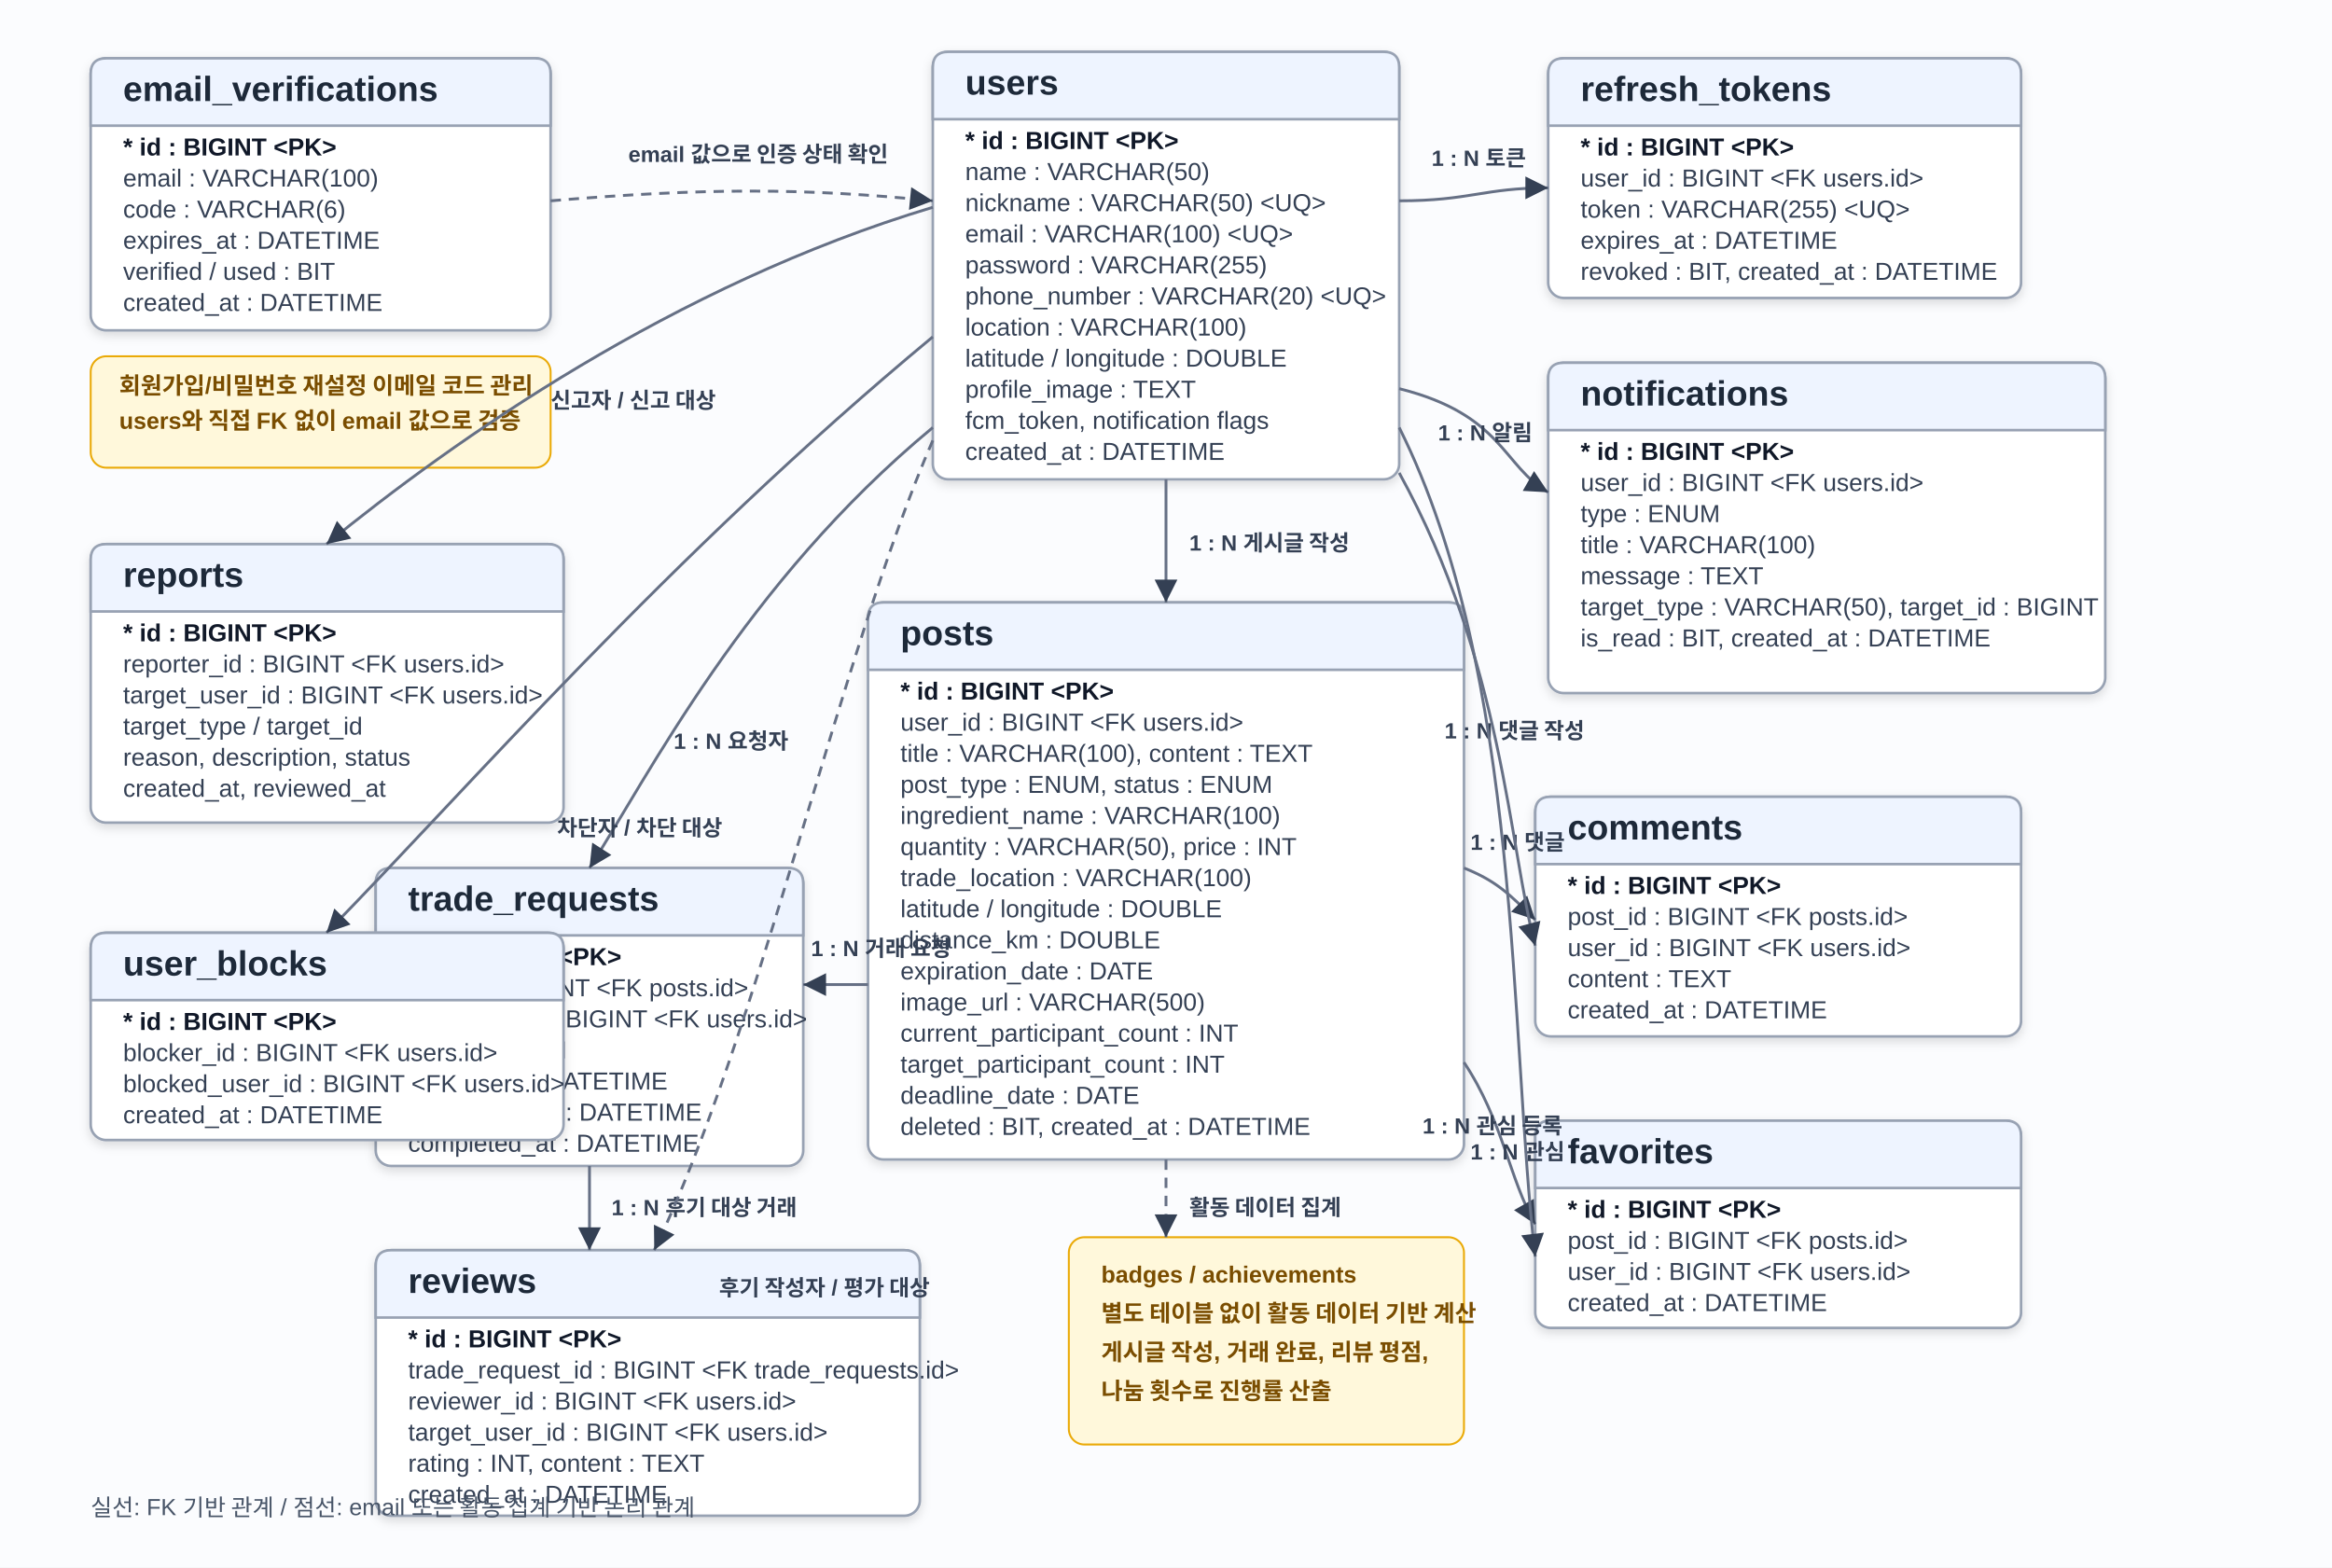
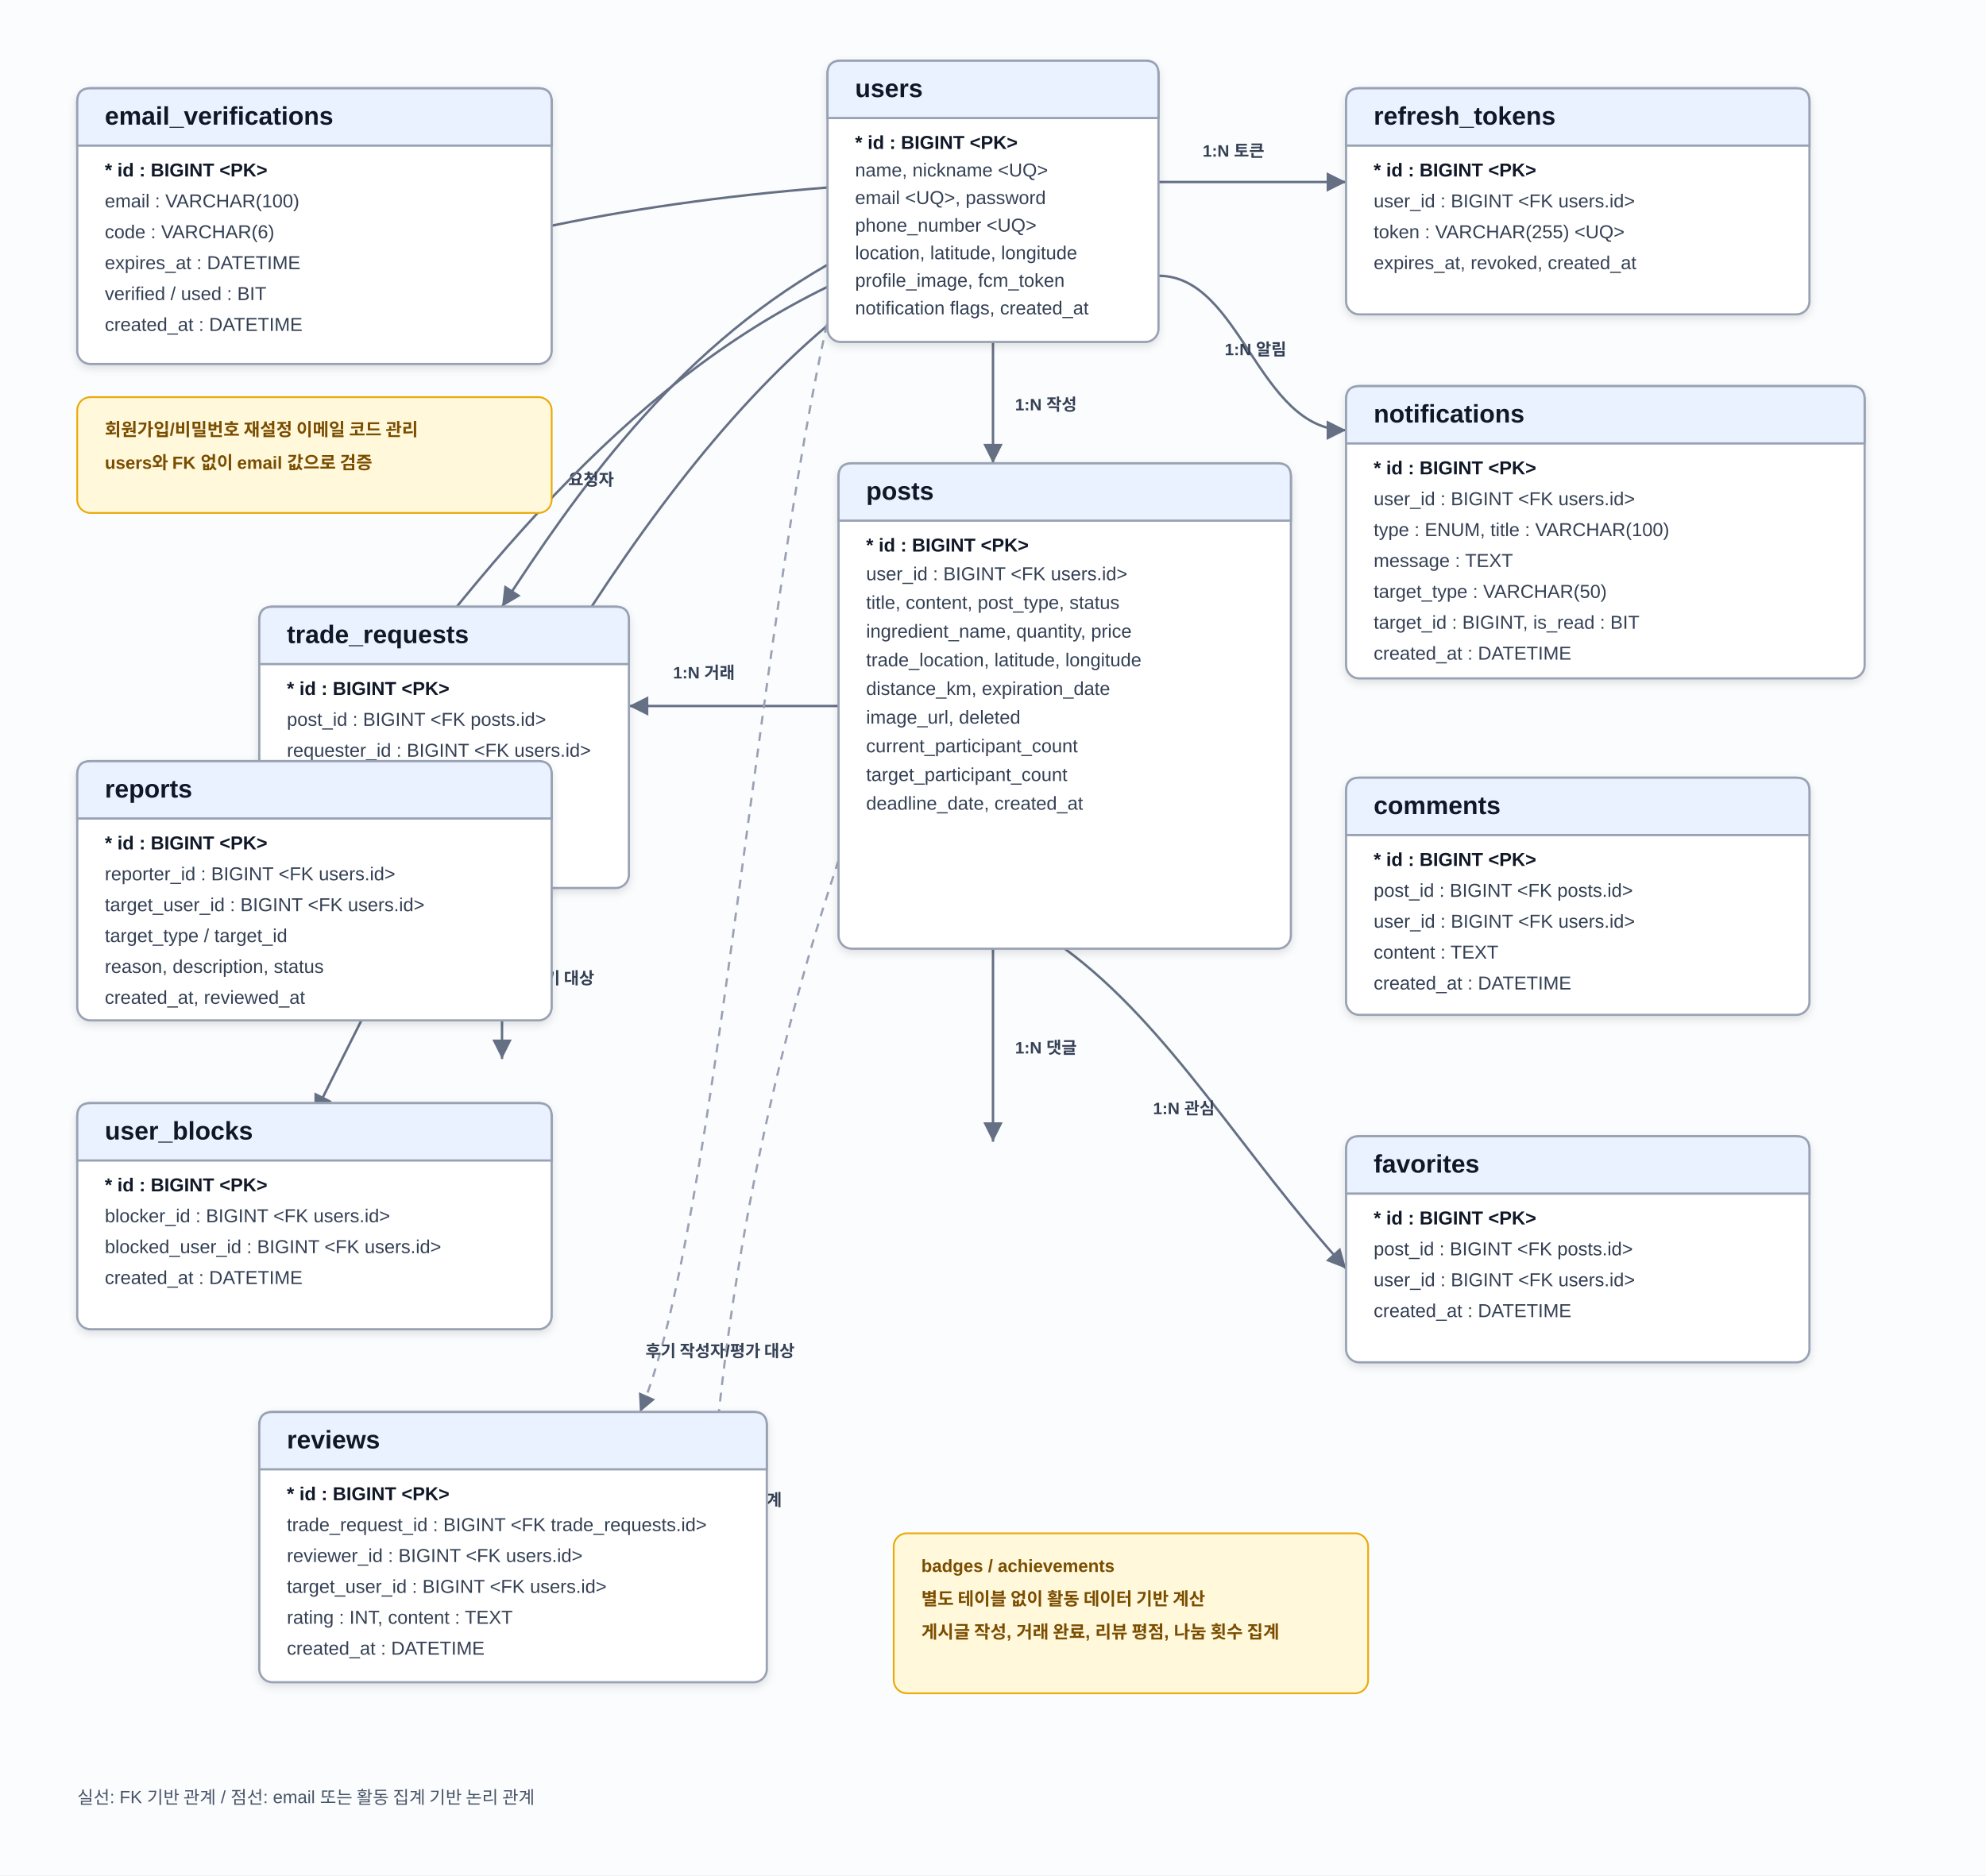
- <svg xmlns="http://www.w3.org/2000/svg" width="1800" height="1210" viewBox="0 90 1800 1210">
+ <svg xmlns="http://www.w3.org/2000/svg" width="1800" height="1700" viewBox="0 0 1800 1700">
  <defs>
    <marker id="arrow" markerWidth="10" markerHeight="10" refX="9" refY="5" orient="auto" markerUnits="strokeWidth">
-       <path d="M1,1 L9,5 L1,9 Z" fill="#344054" />
+       <path d="M1,1 L9,5 L1,9 Z" fill="#667085" />
    </marker>
    <filter id="shadow" x="-8%" y="-8%" width="116%" height="125%">
-       <feDropShadow dx="0" dy="3" stdDeviation="4" flood-color="#000" flood-opacity="0.14" />
+       <feDropShadow dx="0" dy="3" stdDeviation="4" flood-color="#000" flood-opacity="0.12" />
    </filter>
    <style>
      .bg { fill: #fbfcfe; }
-       .title { font: 800 36px 'Segoe UI', 'Malgun Gothic', Arial, sans-serif; fill: #17202a; }
-       .subtitle { font: 500 16px 'Segoe UI', 'Malgun Gothic', Arial, sans-serif; fill: #667085; }
+       .rel { stroke: #667085; stroke-width: 2.2; fill: none; marker-end: url(#arrow); }
+       .rel2 { stroke: #98a2b3; stroke-width: 2; fill: none; stroke-dasharray: 8 7; marker-end: url(#arrow); }
+       .label { font: 800 15px 'Segoe UI', 'Malgun Gothic', Arial, sans-serif; fill: #344054; }
      .entity { fill: #ffffff; stroke: #98a2b3; stroke-width: 2; rx: 12; filter: url(#shadow); }
-       .head { fill: #eef4ff; stroke: #98a2b3; stroke-width: 2; rx: 12; }
-       .headText { font: 800 27px 'Segoe UI', 'Malgun Gothic', Arial, sans-serif; fill: #1d2939; }
-       .field { font: 500 19px 'Segoe UI', 'Malgun Gothic', Arial, sans-serif; fill: #344054; }
-       .pk { font: 800 19px 'Segoe UI', 'Malgun Gothic', Arial, sans-serif; fill: #101828; }
-       .note { fill: #fff8db; stroke: #eaaa08; stroke-width: 1.5; rx: 12; }
-       .noteText { font: 600 18px 'Segoe UI', 'Malgun Gothic', Arial, sans-serif; fill: #7a4d00; }
-       .rel { stroke: #667085; stroke-width: 2.2; fill: none; marker-end: url(#arrow); }
-       .rel2 { stroke: #667085; stroke-width: 2.2; fill: none; stroke-dasharray: 8 6; marker-end: url(#arrow); }
-       .label { font: 800 17px 'Segoe UI', 'Malgun Gothic', Arial, sans-serif; fill: #344054; }
-       .legend { font: 500 18px 'Segoe UI', 'Malgun Gothic', Arial, sans-serif; fill: #475467; }
+       .headBox { fill: #eaf1ff; stroke: #98a2b3; stroke-width: 2; rx: 12; }
+       .headText { font: 800 23px 'Segoe UI', 'Malgun Gothic', Arial, sans-serif; fill: #101828; }
+       .field { font: 500 17px 'Segoe UI', 'Malgun Gothic', Arial, sans-serif; fill: #344054; }
+       .pk { font: 800 17px 'Segoe UI', 'Malgun Gothic', Arial, sans-serif; fill: #101828; }
+       .note { fill: #fff8db; stroke: #eaaa08; stroke-width: 1.6; rx: 12; }
+       .noteText { font: 600 16px 'Segoe UI', 'Malgun Gothic', Arial, sans-serif; fill: #7a4d00; }
+       .legend { font: 500 16px 'Segoe UI', 'Malgun Gothic', Arial, sans-serif; fill: #475467; }
    </style>
  </defs>
-   <rect class="bg" width="1800" height="1300" />
-   <rect x="720" y="130" width="360" height="330" class="entity" />
-   <path d="M720 142 Q720 130 732 130 H1068 Q1080 130 1080 142 V182 H720 Z" class="head" />
-   <text x="745" y="163" class="headText">users</text>
-   <text x="745" y="205" class="pk">* id : BIGINT &lt;PK&gt;</text>
-   <text x="745" y="229" class="field">name : VARCHAR(50)</text>
-   <text x="745" y="253" class="field">nickname : VARCHAR(50) &lt;UQ&gt;</text>
-   <text x="745" y="277" class="field">email : VARCHAR(100) &lt;UQ&gt;</text>
-   <text x="745" y="301" class="field">password : VARCHAR(255)</text>
-   <text x="745" y="325" class="field">phone_number : VARCHAR(20) &lt;UQ&gt;</text>
-   <text x="745" y="349" class="field">location : VARCHAR(100)</text>
-   <text x="745" y="373" class="field">latitude / longitude : DOUBLE</text>
-   <text x="745" y="397" class="field">profile_image : TEXT</text>
-   <text x="745" y="421" class="field">fcm_token, notification flags</text>
-   <text x="745" y="445" class="field">created_at : DATETIME</text>
-   <rect x="670" y="555" width="460" height="430" class="entity" />
-   <path d="M670 567 Q670 555 682 555 H1118 Q1130 555 1130 567 V607 H670 Z" class="head" />
-   <text x="695" y="588" class="headText">posts</text>
-   <text x="695" y="630" class="pk">* id : BIGINT &lt;PK&gt;</text>
-   <text x="695" y="654" class="field">user_id : BIGINT &lt;FK users.id&gt;</text>
-   <text x="695" y="678" class="field">title : VARCHAR(100), content : TEXT</text>
-   <text x="695" y="702" class="field">post_type : ENUM, status : ENUM</text>
-   <text x="695" y="726" class="field">ingredient_name : VARCHAR(100)</text>
-   <text x="695" y="750" class="field">quantity : VARCHAR(50), price : INT</text>
-   <text x="695" y="774" class="field">trade_location : VARCHAR(100)</text>
-   <text x="695" y="798" class="field">latitude / longitude : DOUBLE</text>
-   <text x="695" y="822" class="field">distance_km : DOUBLE</text>
-   <text x="695" y="846" class="field">expiration_date : DATE</text>
-   <text x="695" y="870" class="field">image_url : VARCHAR(500)</text>
-   <text x="695" y="894" class="field">current_participant_count : INT</text>
-   <text x="695" y="918" class="field">target_participant_count : INT</text>
-   <text x="695" y="942" class="field">deadline_date : DATE</text>
-   <text x="695" y="966" class="field">deleted : BIT, created_at : DATETIME</text>
-   <rect x="70" y="135" width="355" height="210" class="entity" />
-   <path d="M70 147 Q70 135 82 135 H413 Q425 135 425 147 V187 H70 Z" class="head" />
-   <text x="95" y="168" class="headText">email_verifications</text>
-   <text x="95" y="210" class="pk">* id : BIGINT &lt;PK&gt;</text>
-   <text x="95" y="234" class="field">email : VARCHAR(100)</text>
-   <text x="95" y="258" class="field">code : VARCHAR(6)</text>
-   <text x="95" y="282" class="field">expires_at : DATETIME</text>
-   <text x="95" y="306" class="field">verified / used : BIT</text>
-   <text x="95" y="330" class="field">created_at : DATETIME</text>
-   <rect x="70" y="365" width="355" height="86" class="note" />
-   <text x="92" y="394" class="noteText">회원가입/비밀번호 재설정 이메일 코드 관리</text>
-   <text x="92" y="421" class="noteText">users와 직접 FK 없이 email 값으로 검증</text>
-   <rect x="1195" y="135" width="365" height="185" class="entity" />
-   <path d="M1195 147 Q1195 135 1207 135 H1548 Q1560 135 1560 147 V187 H1195 Z" class="head" />
-   <text x="1220" y="168" class="headText">refresh_tokens</text>
-   <text x="1220" y="210" class="pk">* id : BIGINT &lt;PK&gt;</text>
-   <text x="1220" y="234" class="field">user_id : BIGINT &lt;FK users.id&gt;</text>
-   <text x="1220" y="258" class="field">token : VARCHAR(255) &lt;UQ&gt;</text>
-   <text x="1220" y="282" class="field">expires_at : DATETIME</text>
-   <text x="1220" y="306" class="field">revoked : BIT, created_at : DATETIME</text>
-   <rect x="1195" y="370" width="430" height="255" class="entity" />
-   <path d="M1195 382 Q1195 370 1207 370 H1613 Q1625 370 1625 382 V422 H1195 Z" class="head" />
-   <text x="1220" y="403" class="headText">notifications</text>
-   <text x="1220" y="445" class="pk">* id : BIGINT &lt;PK&gt;</text>
-   <text x="1220" y="469" class="field">user_id : BIGINT &lt;FK users.id&gt;</text>
-   <text x="1220" y="493" class="field">type : ENUM</text>
-   <text x="1220" y="517" class="field">title : VARCHAR(100)</text>
-   <text x="1220" y="541" class="field">message : TEXT</text>
-   <text x="1220" y="565" class="field">target_type : VARCHAR(50), target_id : BIGINT</text>
-   <text x="1220" y="589" class="field">is_read : BIT, created_at : DATETIME</text>
-   <rect x="1185" y="705" width="375" height="185" class="entity" />
-   <path d="M1185 717 Q1185 705 1197 705 H1548 Q1560 705 1560 717 V757 H1185 Z" class="head" />
-   <text x="1210" y="738" class="headText">comments</text>
-   <text x="1210" y="780" class="pk">* id : BIGINT &lt;PK&gt;</text>
-   <text x="1210" y="804" class="field">post_id : BIGINT &lt;FK posts.id&gt;</text>
-   <text x="1210" y="828" class="field">user_id : BIGINT &lt;FK users.id&gt;</text>
-   <text x="1210" y="852" class="field">content : TEXT</text>
-   <text x="1210" y="876" class="field">created_at : DATETIME</text>
-   <rect x="1185" y="955" width="375" height="160" class="entity" />
-   <path d="M1185 967 Q1185 955 1197 955 H1548 Q1560 955 1560 967 V1007 H1185 Z" class="head" />
-   <text x="1210" y="988" class="headText">favorites</text>
-   <text x="1210" y="1030" class="pk">* id : BIGINT &lt;PK&gt;</text>
-   <text x="1210" y="1054" class="field">post_id : BIGINT &lt;FK posts.id&gt;</text>
-   <text x="1210" y="1078" class="field">user_id : BIGINT &lt;FK users.id&gt;</text>
-   <text x="1210" y="1102" class="field">created_at : DATETIME</text>
-   <rect x="290" y="760" width="330" height="230" class="entity" />
-   <path d="M290 772 Q290 760 302 760 H608 Q620 760 620 772 V812 H290 Z" class="head" />
-   <text x="315" y="793" class="headText">trade_requests</text>
-   <text x="315" y="835" class="pk">* id : BIGINT &lt;PK&gt;</text>
-   <text x="315" y="859" class="field">post_id : BIGINT &lt;FK posts.id&gt;</text>
-   <text x="315" y="883" class="field">requester_id : BIGINT &lt;FK users.id&gt;</text>
-   <text x="315" y="907" class="field">status : ENUM</text>
-   <text x="315" y="931" class="field">created_at : DATETIME</text>
-   <text x="315" y="955" class="field">responded_at : DATETIME</text>
-   <text x="315" y="979" class="field">completed_at : DATETIME</text>
-   <rect x="290" y="1055" width="420" height="205" class="entity" />
-   <path d="M290 1067 Q290 1055 302 1055 H698 Q710 1055 710 1067 V1107 H290 Z" class="head" />
-   <text x="315" y="1088" class="headText">reviews</text>
-   <text x="315" y="1130" class="pk">* id : BIGINT &lt;PK&gt;</text>
-   <text x="315" y="1154" class="field">trade_request_id : BIGINT &lt;FK trade_requests.id&gt;</text>
-   <text x="315" y="1178" class="field">reviewer_id : BIGINT &lt;FK users.id&gt;</text>
-   <text x="315" y="1202" class="field">target_user_id : BIGINT &lt;FK users.id&gt;</text>
-   <text x="315" y="1226" class="field">rating : INT, content : TEXT</text>
-   <text x="315" y="1250" class="field">created_at : DATETIME</text>
-   <rect x="70" y="510" width="365" height="215" class="entity" />
-   <path d="M70 522 Q70 510 82 510 H423 Q435 510 435 522 V562 H70 Z" class="head" />
-   <text x="95" y="543" class="headText">reports</text>
-   <text x="95" y="585" class="pk">* id : BIGINT &lt;PK&gt;</text>
-   <text x="95" y="609" class="field">reporter_id : BIGINT &lt;FK users.id&gt;</text>
-   <text x="95" y="633" class="field">target_user_id : BIGINT &lt;FK users.id&gt;</text>
-   <text x="95" y="657" class="field">target_type / target_id</text>
-   <text x="95" y="681" class="field">reason, description, status</text>
-   <text x="95" y="705" class="field">created_at, reviewed_at</text>
-   <rect x="70" y="810" width="365" height="160" class="entity" />
-   <path d="M70 822 Q70 810 82 810 H423 Q435 810 435 822 V862 H70 Z" class="head" />
-   <text x="95" y="843" class="headText">user_blocks</text>
-   <text x="95" y="885" class="pk">* id : BIGINT &lt;PK&gt;</text>
-   <text x="95" y="909" class="field">blocker_id : BIGINT &lt;FK users.id&gt;</text>
-   <text x="95" y="933" class="field">blocked_user_id : BIGINT &lt;FK users.id&gt;</text>
-   <text x="95" y="957" class="field">created_at : DATETIME</text>
-   <rect x="825" y="1045" width="305" height="160" class="note" />
-   <text x="850" y="1080" class="noteText">badges / achievements</text>
-   <text x="850" y="1110" class="noteText">별도 테이블 없이 활동 데이터 기반 계산</text>
-   <text x="850" y="1140" class="noteText">게시글 작성, 거래 완료, 리뷰 평점,</text>
-   <text x="850" y="1170" class="noteText">나눔 횟수로 진행률 산출</text>
-   <path d="M900 460 L900 555" class="rel" />
-   <text x="918" y="515" class="label">1 : N 게시글 작성</text>
-   <path d="M1080 245 C1135 245 1145 235 1195 235" class="rel" />
-   <text x="1105" y="218" class="label">1 : N 토큰</text>
-   <path d="M1080 390 C1160 410 1160 450 1195 470" class="rel" />
-   <text x="1110" y="430" class="label">1 : N 알림</text>
-   <path d="M1130 760 C1155 770 1165 780 1185 800" class="rel" />
-   <text x="1135" y="746" class="label">1 : N 댓글</text>
-   <path d="M1080 455 C1160 600 1165 745 1185 820" class="rel" />
-   <text x="1115" y="660" class="label">1 : N 댓글 작성</text>
-   <path d="M1130 910 C1160 955 1165 1000 1185 1035" class="rel" />
-   <text x="1135" y="985" class="label">1 : N 관심</text>
-   <path d="M1080 420 C1175 610 1165 890 1185 1060" class="rel" />
-   <text x="1098" y="965" class="label">1 : N 관심 등록</text>
-   <path d="M670 850 C650 850 640 850 620 850" class="rel" />
-   <text x="626" y="828" class="label">1 : N 거래 요청</text>
-   <path d="M720 420 C575 540 500 690 455 760" class="rel" />
-   <text x="520" y="668" class="label">1 : N 요청자</text>
-   <path d="M455 990 C455 1015 455 1030 455 1055" class="rel" />
-   <text x="472" y="1028" class="label">1 : N 후기 대상 거래</text>
-   <path d="M720 250 C520 310 350 430 252 510" class="rel" />
-   <text x="425" y="405" class="label">신고자 / 신고 대상</text>
-   <path d="M720 350 C515 520 360 700 252 810" class="rel" />
-   <text x="430" y="735" class="label">차단자 / 차단 대상</text>
-   <path d="M720 430 C650 590 585 890 505 1055" class="rel2" />
-   <text x="555" y="1090" class="label">후기 작성자 / 평가 대상</text>
-   <path d="M425 245 C545 235 620 235 720 245" class="rel2" />
-   <text x="485" y="215" class="label">email 값으로 인증 상태 확인</text>
-   <path d="M900 985 C900 1010 900 1025 900 1045" class="rel2" />
-   <text x="918" y="1028" class="label">활동 데이터 집계</text>
-   <text x="70" y="1260" class="legend">실선: FK 기반 관계 / 점선: email 또는 활동 집계 기반 논리 관계</text>
+   <rect class="bg" width="1800" height="1700" />
+   <path d="M900 310 V420" class="rel" />
+   <text x="920" y="372" class="label">1:N 작성</text>
+   <path d="M1050 165 H1220" class="rel" />
+   <text x="1090" y="142" class="label">1:N 토큰</text>
+   <path d="M1050 250 C1125 250 1140 390 1220 390" class="rel" />
+   <text x="1110" y="322" class="label">1:N 알림</text>
+   <path d="M900 860 V1035" class="rel" />
+   <text x="920" y="955" class="label">1:N 댓글</text>
+   <path d="M965 860 C1060 930 1125 1045 1220 1150" class="rel" />
+   <text x="1045" y="1010" class="label">1:N 관심</text>
+   <path d="M760 640 H570" class="rel" />
+   <text x="610" y="615" class="label">1:N 거래</text>
+   <path d="M455 805 V960" class="rel" />
+   <text x="480" y="892" class="label">후기 대상</text>
+   <path d="M750 240 C610 320 520 450 455 550" class="rel" />
+   <text x="515" y="440" class="label">요청자</text>
+   <path d="M750 170 C560 185 400 220 285 270" class="rel" />
+   <text x="430" y="210" class="label">email 인증</text>
+   <path d="M750 260 C565 350 430 520 285 720" class="rel" />
+   <text x="420" y="590" class="label">신고자/대상</text>
+   <path d="M750 295 C560 455 410 760 285 1010" class="rel" />
+   <text x="420" y="890" class="label">차단자/대상</text>
+   <path d="M760 780 C680 1020 645 1260 640 1450" class="rel2" />
+   <text x="650" y="1365" class="label">활동 집계</text>
+   <path d="M760 250 C690 520 650 1120 580 1280" class="rel2" />
+   <text x="585" y="1230" class="label">후기 작성자/평가 대상</text>
+   <rect x="70" y="80" width="430" height="250" class="entity" />
+   <path d="M70 92 Q70 80 82 80 H488 Q500 80 500 92 V132 H70 Z" class="headBox" />
+   <text x="95" y="113" class="headText">email_verifications</text>
+   <text x="95" y="160" class="pk">* id : BIGINT &lt;PK&gt;</text>
+   <text x="95" y="188" class="field">email : VARCHAR(100)</text>
+   <text x="95" y="216" class="field">code : VARCHAR(6)</text>
+   <text x="95" y="244" class="field">expires_at : DATETIME</text>
+   <text x="95" y="272" class="field">verified / used : BIT</text>
+   <text x="95" y="300" class="field">created_at : DATETIME</text>
+   <rect x="70" y="360" width="430" height="105" class="note" />
+   <text x="95" y="395" class="noteText">회원가입/비밀번호 재설정 이메일 코드 관리</text>
+   <text x="95" y="425" class="noteText">users와 FK 없이 email 값으로 검증</text>
+   <rect x="750" y="55" width="300" height="255" class="entity" />
+   <path d="M750 67 Q750 55 762 55 H1038 Q1050 55 1050 67 V107 H750 Z" class="headBox" />
+   <text x="775" y="88" class="headText">users</text>
+   <text x="775" y="135" class="pk">* id : BIGINT &lt;PK&gt;</text>
+   <text x="775" y="160" class="field">name, nickname &lt;UQ&gt;</text>
+   <text x="775" y="185" class="field">email &lt;UQ&gt;, password</text>
+   <text x="775" y="210" class="field">phone_number &lt;UQ&gt;</text>
+   <text x="775" y="235" class="field">location, latitude, longitude</text>
+   <text x="775" y="260" class="field">profile_image, fcm_token</text>
+   <text x="775" y="285" class="field">notification flags, created_at</text>
+   <rect x="1220" y="80" width="420" height="205" class="entity" />
+   <path d="M1220 92 Q1220 80 1232 80 H1628 Q1640 80 1640 92 V132 H1220 Z" class="headBox" />
+   <text x="1245" y="113" class="headText">refresh_tokens</text>
+   <text x="1245" y="160" class="pk">* id : BIGINT &lt;PK&gt;</text>
+   <text x="1245" y="188" class="field">user_id : BIGINT &lt;FK users.id&gt;</text>
+   <text x="1245" y="216" class="field">token : VARCHAR(255) &lt;UQ&gt;</text>
+   <text x="1245" y="244" class="field">expires_at, revoked, created_at</text>
+   <rect x="1220" y="350" width="470" height="265" class="entity" />
+   <path d="M1220 362 Q1220 350 1232 350 H1678 Q1690 350 1690 362 V402 H1220 Z" class="headBox" />
+   <text x="1245" y="383" class="headText">notifications</text>
+   <text x="1245" y="430" class="pk">* id : BIGINT &lt;PK&gt;</text>
+   <text x="1245" y="458" class="field">user_id : BIGINT &lt;FK users.id&gt;</text>
+   <text x="1245" y="486" class="field">type : ENUM, title : VARCHAR(100)</text>
+   <text x="1245" y="514" class="field">message : TEXT</text>
+   <text x="1245" y="542" class="field">target_type : VARCHAR(50)</text>
+   <text x="1245" y="570" class="field">target_id : BIGINT, is_read : BIT</text>
+   <text x="1245" y="598" class="field">created_at : DATETIME</text>
+   <rect x="760" y="420" width="410" height="440" class="entity" />
+   <path d="M760 432 Q760 420 772 420 H1158 Q1170 420 1170 432 V472 H760 Z" class="headBox" />
+   <text x="785" y="453" class="headText">posts</text>
+   <text x="785" y="500" class="pk">* id : BIGINT &lt;PK&gt;</text>
+   <text x="785" y="526" class="field">user_id : BIGINT &lt;FK users.id&gt;</text>
+   <text x="785" y="552" class="field">title, content, post_type, status</text>
+   <text x="785" y="578" class="field">ingredient_name, quantity, price</text>
+   <text x="785" y="604" class="field">trade_location, latitude, longitude</text>
+   <text x="785" y="630" class="field">distance_km, expiration_date</text>
+   <text x="785" y="656" class="field">image_url, deleted</text>
+   <text x="785" y="682" class="field">current_participant_count</text>
+   <text x="785" y="708" class="field">target_participant_count</text>
+   <text x="785" y="734" class="field">deadline_date, created_at</text>
+   <rect x="235" y="550" width="335" height="255" class="entity" />
+   <path d="M235 562 Q235 550 247 550 H558 Q570 550 570 562 V602 H235 Z" class="headBox" />
+   <text x="260" y="583" class="headText">trade_requests</text>
+   <text x="260" y="630" class="pk">* id : BIGINT &lt;PK&gt;</text>
+   <text x="260" y="658" class="field">post_id : BIGINT &lt;FK posts.id&gt;</text>
+   <text x="260" y="686" class="field">requester_id : BIGINT &lt;FK users.id&gt;</text>
+   <text x="260" y="714" class="field">status : ENUM</text>
+   <text x="260" y="742" class="field">created_at, responded_at</text>
+   <text x="260" y="770" class="field">completed_at : DATETIME</text>
+   <rect x="70" y="690" width="430" height="235" class="entity" />
+   <path d="M70 702 Q70 690 82 690 H488 Q500 690 500 702 V742 H70 Z" class="headBox" />
+   <text x="95" y="723" class="headText">reports</text>
+   <text x="95" y="770" class="pk">* id : BIGINT &lt;PK&gt;</text>
+   <text x="95" y="798" class="field">reporter_id : BIGINT &lt;FK users.id&gt;</text>
+   <text x="95" y="826" class="field">target_user_id : BIGINT &lt;FK users.id&gt;</text>
+   <text x="95" y="854" class="field">target_type / target_id</text>
+   <text x="95" y="882" class="field">reason, description, status</text>
+   <text x="95" y="910" class="field">created_at, reviewed_at</text>
+   <rect x="70" y="1000" width="430" height="205" class="entity" />
+   <path d="M70 1012 Q70 1000 82 1000 H488 Q500 1000 500 1012 V1052 H70 Z" class="headBox" />
+   <text x="95" y="1033" class="headText">user_blocks</text>
+   <text x="95" y="1080" class="pk">* id : BIGINT &lt;PK&gt;</text>
+   <text x="95" y="1108" class="field">blocker_id : BIGINT &lt;FK users.id&gt;</text>
+   <text x="95" y="1136" class="field">blocked_user_id : BIGINT &lt;FK users.id&gt;</text>
+   <text x="95" y="1164" class="field">created_at : DATETIME</text>
+   <rect x="1220" y="705" width="420" height="215" class="entity" />
+   <path d="M1220 717 Q1220 705 1232 705 H1628 Q1640 705 1640 717 V757 H1220 Z" class="headBox" />
+   <text x="1245" y="738" class="headText">comments</text>
+   <text x="1245" y="785" class="pk">* id : BIGINT &lt;PK&gt;</text>
+   <text x="1245" y="813" class="field">post_id : BIGINT &lt;FK posts.id&gt;</text>
+   <text x="1245" y="841" class="field">user_id : BIGINT &lt;FK users.id&gt;</text>
+   <text x="1245" y="869" class="field">content : TEXT</text>
+   <text x="1245" y="897" class="field">created_at : DATETIME</text>
+   <rect x="1220" y="1030" width="420" height="205" class="entity" />
+   <path d="M1220 1042 Q1220 1030 1232 1030 H1628 Q1640 1030 1640 1042 V1082 H1220 Z" class="headBox" />
+   <text x="1245" y="1063" class="headText">favorites</text>
+   <text x="1245" y="1110" class="pk">* id : BIGINT &lt;PK&gt;</text>
+   <text x="1245" y="1138" class="field">post_id : BIGINT &lt;FK posts.id&gt;</text>
+   <text x="1245" y="1166" class="field">user_id : BIGINT &lt;FK users.id&gt;</text>
+   <text x="1245" y="1194" class="field">created_at : DATETIME</text>
+   <rect x="235" y="1280" width="460" height="245" class="entity" />
+   <path d="M235 1292 Q235 1280 247 1280 H683 Q695 1280 695 1292 V1332 H235 Z" class="headBox" />
+   <text x="260" y="1313" class="headText">reviews</text>
+   <text x="260" y="1360" class="pk">* id : BIGINT &lt;PK&gt;</text>
+   <text x="260" y="1388" class="field">trade_request_id : BIGINT &lt;FK trade_requests.id&gt;</text>
+   <text x="260" y="1416" class="field">reviewer_id : BIGINT &lt;FK users.id&gt;</text>
+   <text x="260" y="1444" class="field">target_user_id : BIGINT &lt;FK users.id&gt;</text>
+   <text x="260" y="1472" class="field">rating : INT, content : TEXT</text>
+   <text x="260" y="1500" class="field">created_at : DATETIME</text>
+   <rect x="810" y="1390" width="430" height="145" class="note" />
+   <text x="835" y="1425" class="noteText">badges / achievements</text>
+   <text x="835" y="1455" class="noteText">별도 테이블 없이 활동 데이터 기반 계산</text>
+   <text x="835" y="1485" class="noteText">게시글 작성, 거래 완료, 리뷰 평점, 나눔 횟수 집계</text>
+   <text x="70" y="1635" class="legend">실선: FK 기반 관계 / 점선: email 또는 활동 집계 기반 논리 관계</text>
</svg>
